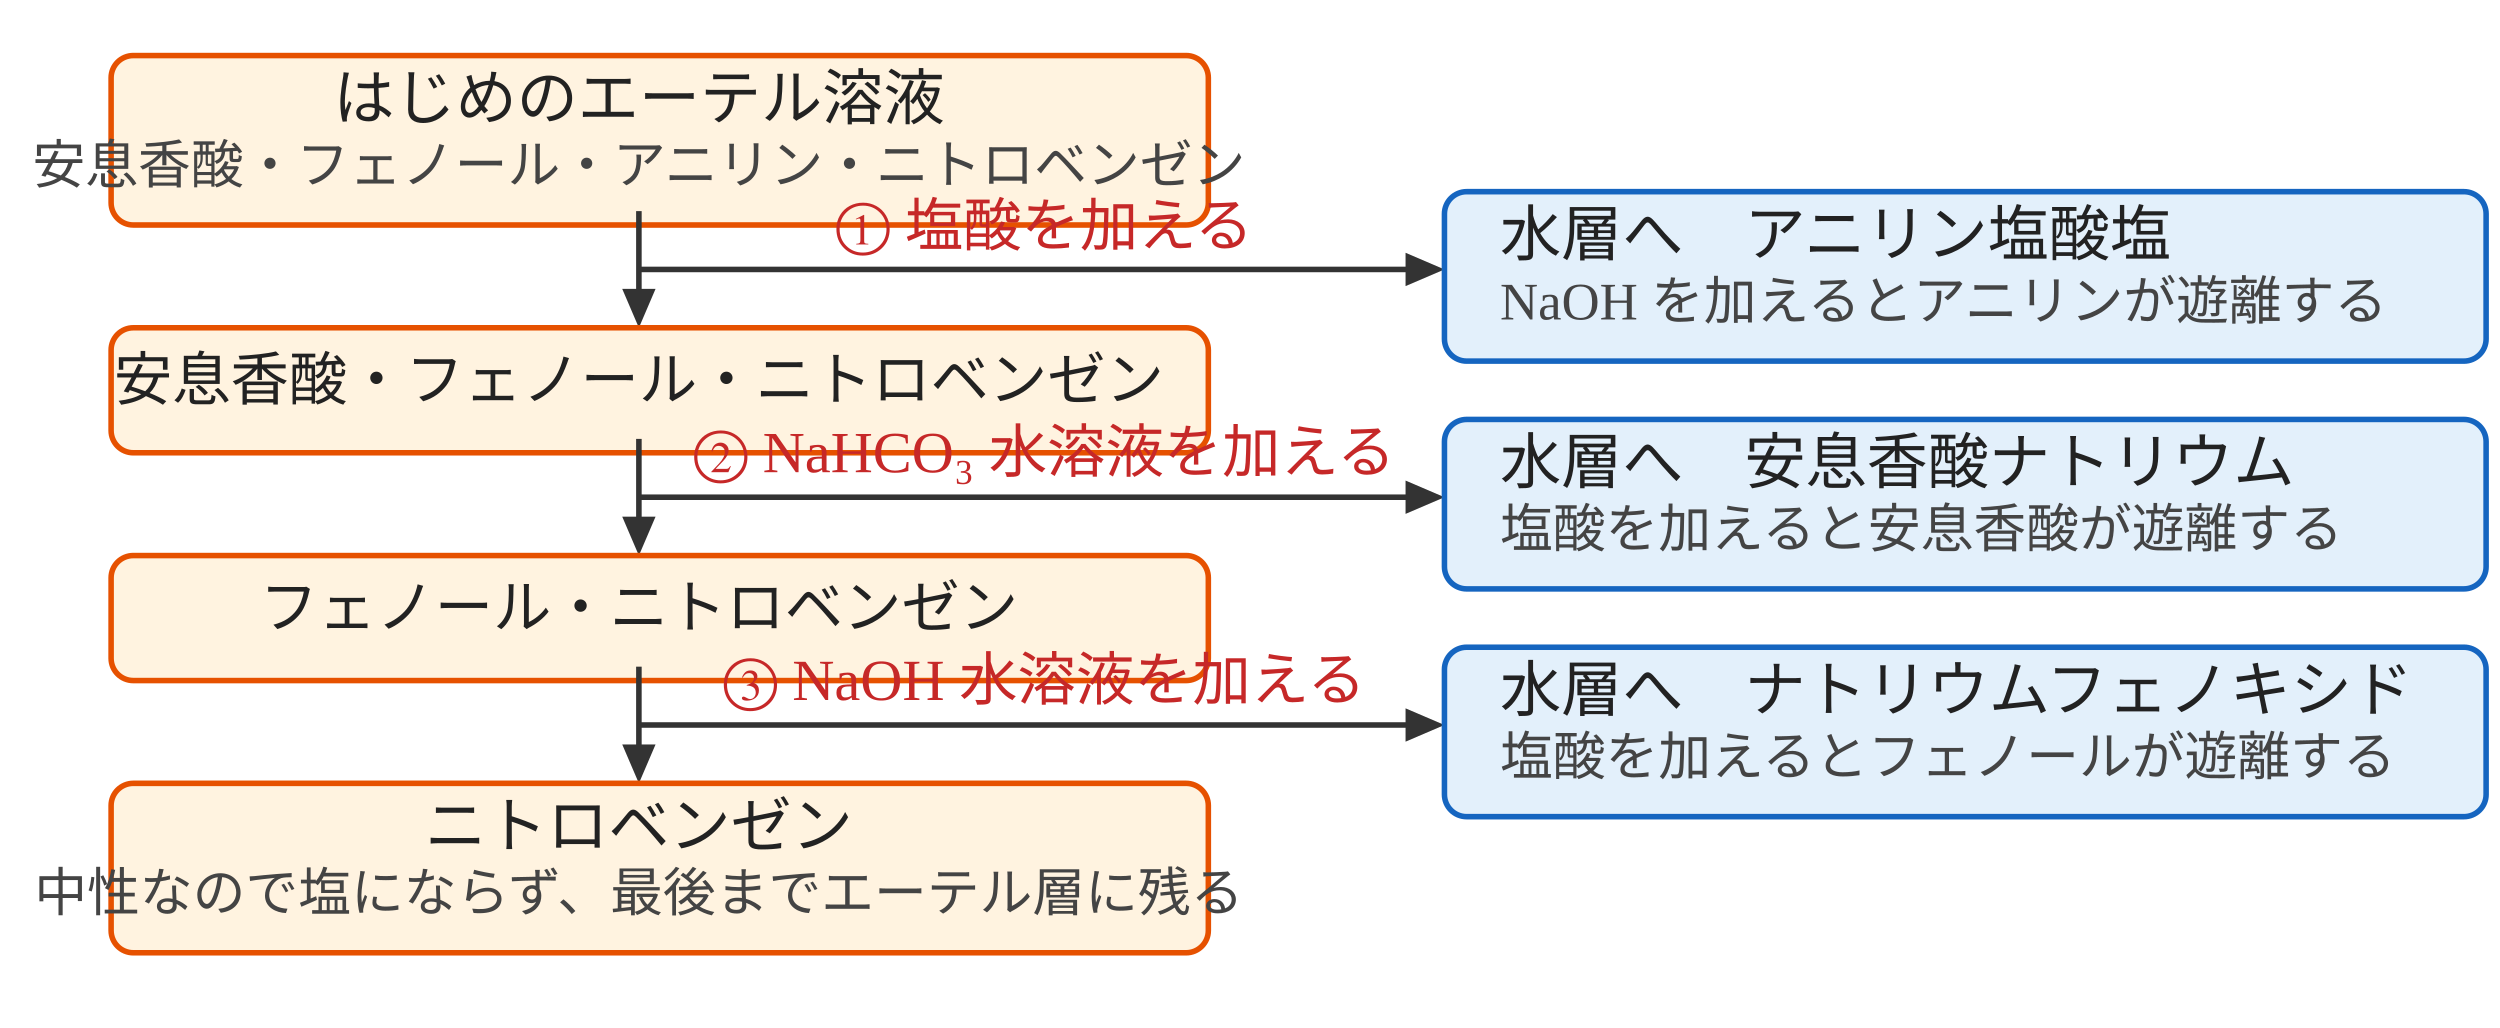
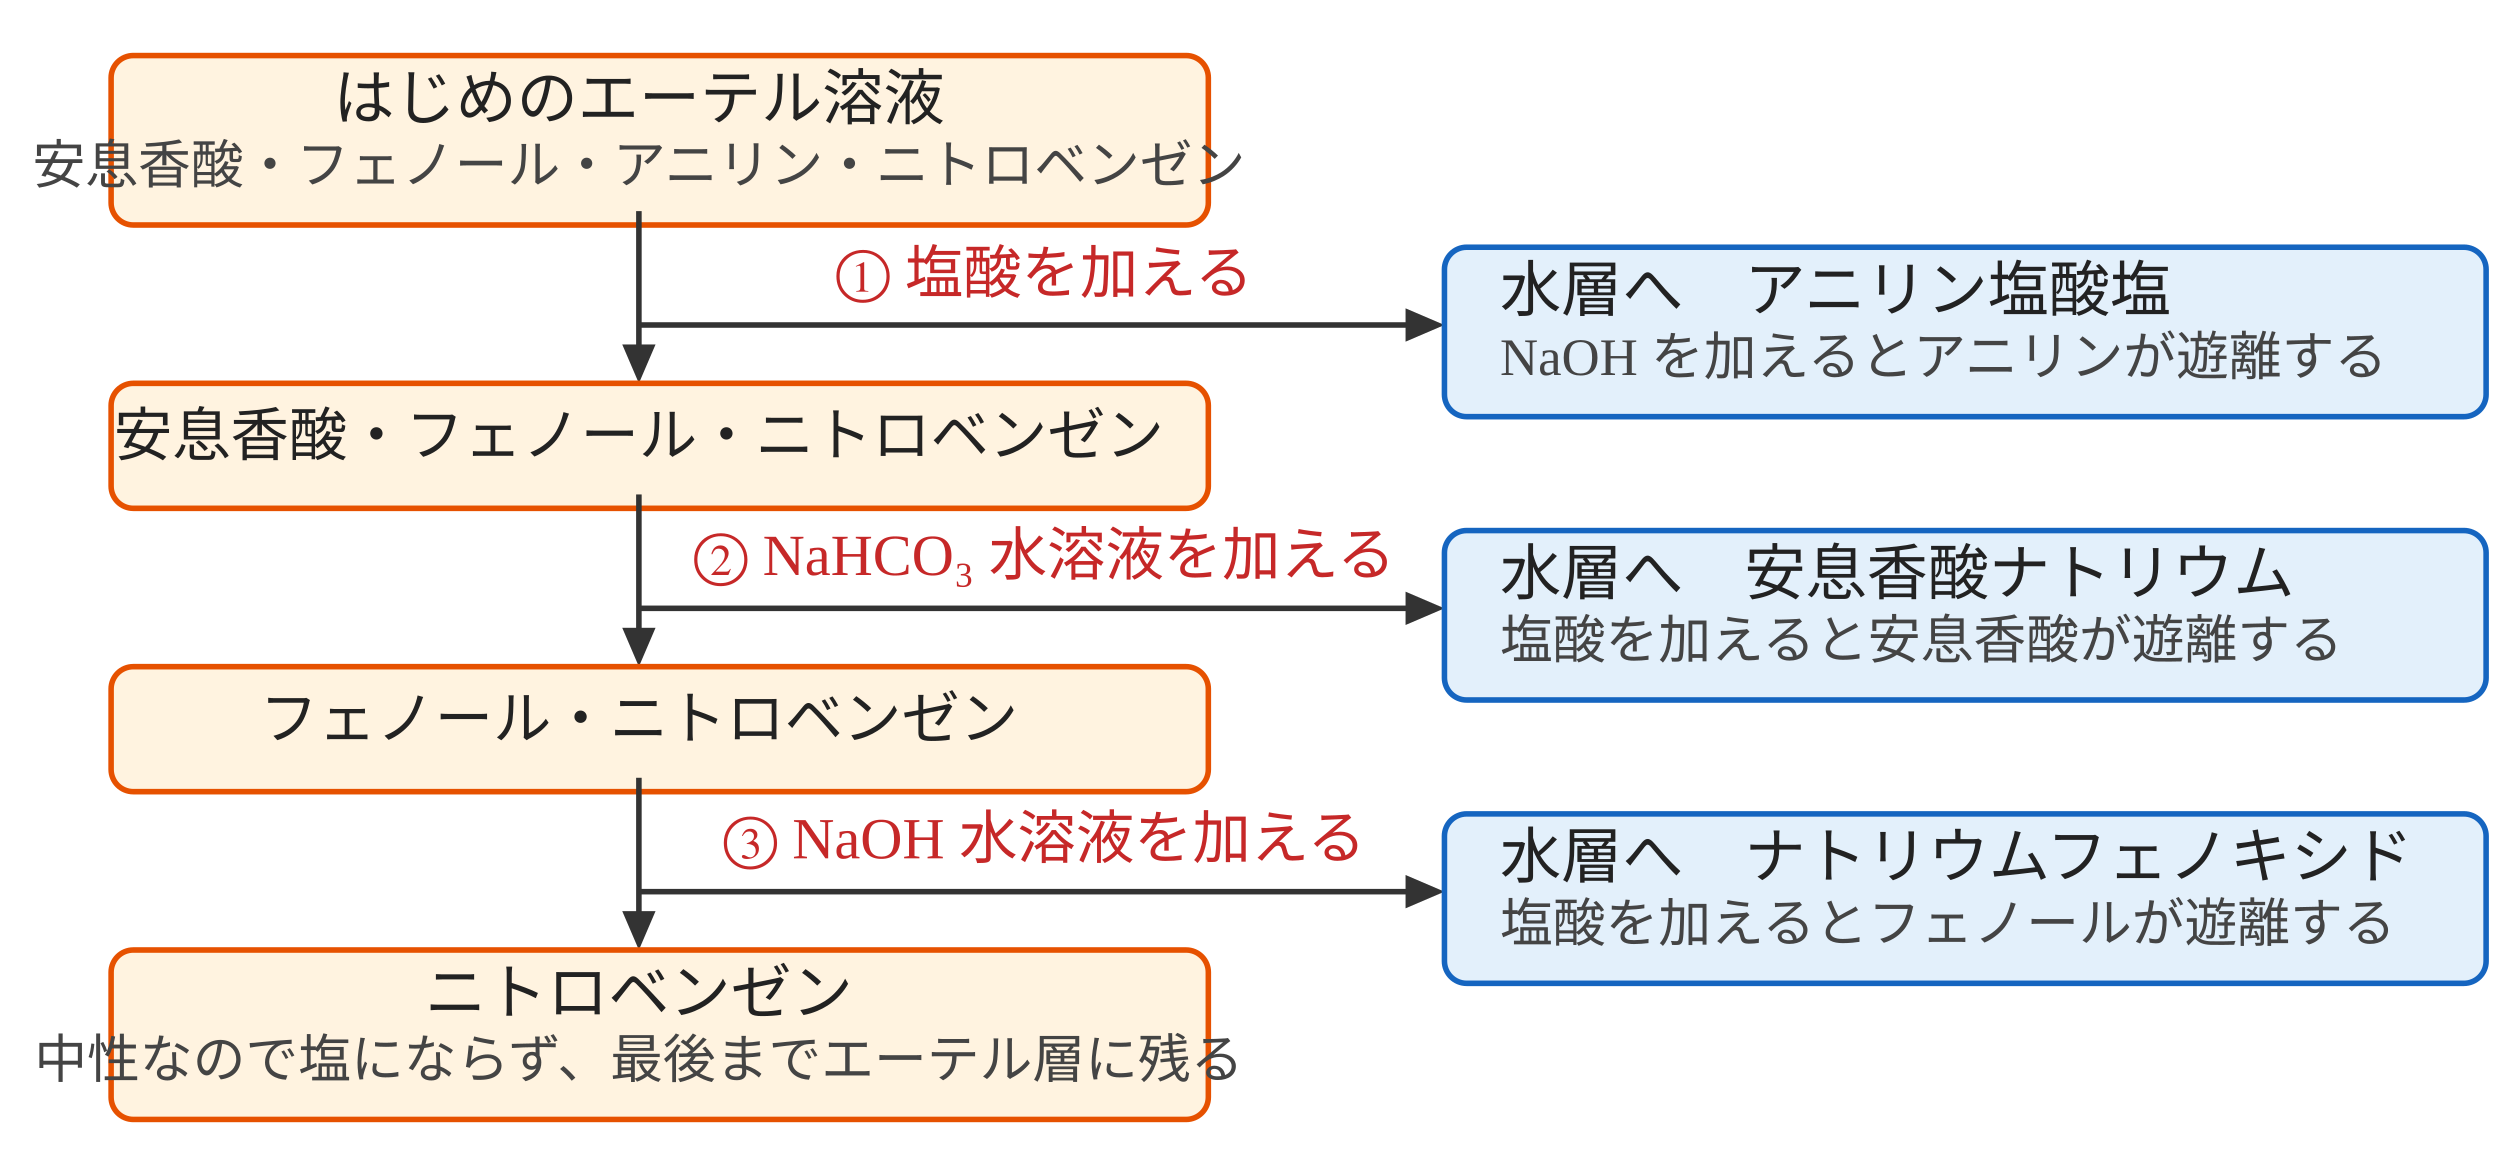
- <svg xmlns="http://www.w3.org/2000/svg" width="663.158" height="272.632" viewBox="0 0 900 370" role="img">
+ <svg xmlns="http://www.w3.org/2000/svg" width="663.158" height="309.474" viewBox="0 0 900 420" role="img">
  <style>
    .eth { fill: #fff3e0; stroke: #e65100; stroke-width: 2; }
    .aq { fill: #e3f0fb; stroke: #1565c0; stroke-width: 2; }
    .arw { stroke: #333; stroke-width: 2; fill: none; }
    .ttl { font-size: 22px; fill: #222; }
    .name { font-size: 21px; fill: #222; }
    .small { font-size: 19px; fill: #444; }
    .step { font-size: 21px; fill: #c62828; }
  </style>
  <rect class="eth" x="40" y="20" width="395" height="61" rx="8" />
  <text class="ttl" x="230" y="43" text-anchor="middle">はじめのエーテル溶液</text>
  <text class="small" x="230" y="66" text-anchor="middle">安息香酸・フェノール・アニリン・ニトロベンゼン</text>
-   <path class="arw" d="M 230 76 L 230 110" />
-   <polygon points="230,118 224,104 236,104" fill="#333" />
-   <rect class="eth" x="40" y="118" width="395" height="45" rx="8" />
-   <text class="name" x="230" y="144" text-anchor="middle">安息香酸・フェノール・ニトロベンゼン</text>
-   <path class="arw" d="M 230 158 L 230 192" />
-   <polygon points="230,200 224,186 236,186" fill="#333" />
-   <rect class="eth" x="40" y="200" width="395" height="45" rx="8" />
-   <text class="name" x="230" y="226" text-anchor="middle">フェノール・ニトロベンゼン</text>
-   <path class="arw" d="M 230 240 L 230 274" />
-   <polygon points="230,282 224,268 236,268" fill="#333" />
-   <rect class="eth" x="40" y="282" width="395" height="61" rx="8" />
-   <text class="ttl" x="230" y="305" text-anchor="middle">ニトロベンゼン</text>
-   <text class="small" x="230" y="328" text-anchor="middle">中性なので塩にならず、最後までエーテル層に残る</text>
-   <path class="arw" d="M 230 97 L 512 97" />
-   <polygon points="520,97 506,91 506,103" fill="#333" />
-   <text class="step" x="376" y="88" text-anchor="middle">① 塩酸を加える</text>
-   <rect class="aq" x="520" y="69" width="375" height="61" rx="8" />
-   <text class="ttl" x="540" y="92">水層へ　アニリン塩酸塩</text>
-   <text class="small" x="540" y="115">NaOH を加えるとアニリンが遊離する</text>
-   <path class="arw" d="M 230 179 L 512 179" />
-   <polygon points="520,179 506,173 506,185" fill="#333" />
-   <text class="step" x="376" y="170" text-anchor="middle">② NaHCO₃ 水溶液を加える</text>
-   <rect class="aq" x="520" y="151" width="375" height="61" rx="8" />
-   <text class="ttl" x="540" y="174">水層へ　安息香酸ナトリウム</text>
-   <text class="small" x="540" y="197">塩酸を加えると安息香酸が遊離する</text>
-   <path class="arw" d="M 230 261 L 512 261" />
-   <polygon points="520,261 506,255 506,267" fill="#333" />
-   <text class="step" x="376" y="252" text-anchor="middle">③ NaOH 水溶液を加える</text>
-   <rect class="aq" x="520" y="233" width="375" height="61" rx="8" />
-   <text class="ttl" x="540" y="256">水層へ　ナトリウムフェノキシド</text>
-   <text class="small" x="540" y="279">塩酸を加えるとフェノールが遊離する</text>
+   <path class="arw" d="M 230 76 L 230 130" />
+   <polygon points="230,138 224,124 236,124" fill="#333" />
+   <rect class="eth" x="40" y="138" width="395" height="45" rx="8" />
+   <text class="name" x="230" y="164" text-anchor="middle">安息香酸・フェノール・ニトロベンゼン</text>
+   <path class="arw" d="M 230 178 L 230 232" />
+   <polygon points="230,240 224,226 236,226" fill="#333" />
+   <rect class="eth" x="40" y="240" width="395" height="45" rx="8" />
+   <text class="name" x="230" y="266" text-anchor="middle">フェノール・ニトロベンゼン</text>
+   <path class="arw" d="M 230 280 L 230 334" />
+   <polygon points="230,342 224,328 236,328" fill="#333" />
+   <rect class="eth" x="40" y="342" width="395" height="61" rx="8" />
+   <text class="ttl" x="230" y="365" text-anchor="middle">ニトロベンゼン</text>
+   <text class="small" x="230" y="388" text-anchor="middle">中性なので塩にならず、最後までエーテル層に残る</text>
+   <path class="arw" d="M 230 117 L 512 117" />
+   <polygon points="520,117 506,111 506,123" fill="#333" />
+   <text class="step" x="376" y="105" text-anchor="middle">① 塩酸を加える</text>
+   <rect class="aq" x="520" y="89" width="375" height="61" rx="8" />
+   <text class="ttl" x="540" y="112">水層へ　アニリン塩酸塩</text>
+   <text class="small" x="540" y="135">NaOH を加えるとアニリンが遊離する</text>
+   <path class="arw" d="M 230 219 L 512 219" />
+   <polygon points="520,219 506,213 506,225" fill="#333" />
+   <text class="step" x="376" y="207" text-anchor="middle">② NaHCO₃ 水溶液を加える</text>
+   <rect class="aq" x="520" y="191" width="375" height="61" rx="8" />
+   <text class="ttl" x="540" y="214">水層へ　安息香酸ナトリウム</text>
+   <text class="small" x="540" y="237">塩酸を加えると安息香酸が遊離する</text>
+   <path class="arw" d="M 230 321 L 512 321" />
+   <polygon points="520,321 506,315 506,327" fill="#333" />
+   <text class="step" x="376" y="309" text-anchor="middle">③ NaOH 水溶液を加える</text>
+   <rect class="aq" x="520" y="293" width="375" height="61" rx="8" />
+   <text class="ttl" x="540" y="316">水層へ　ナトリウムフェノキシド</text>
+   <text class="small" x="540" y="339">塩酸を加えるとフェノールが遊離する</text>
</svg>
